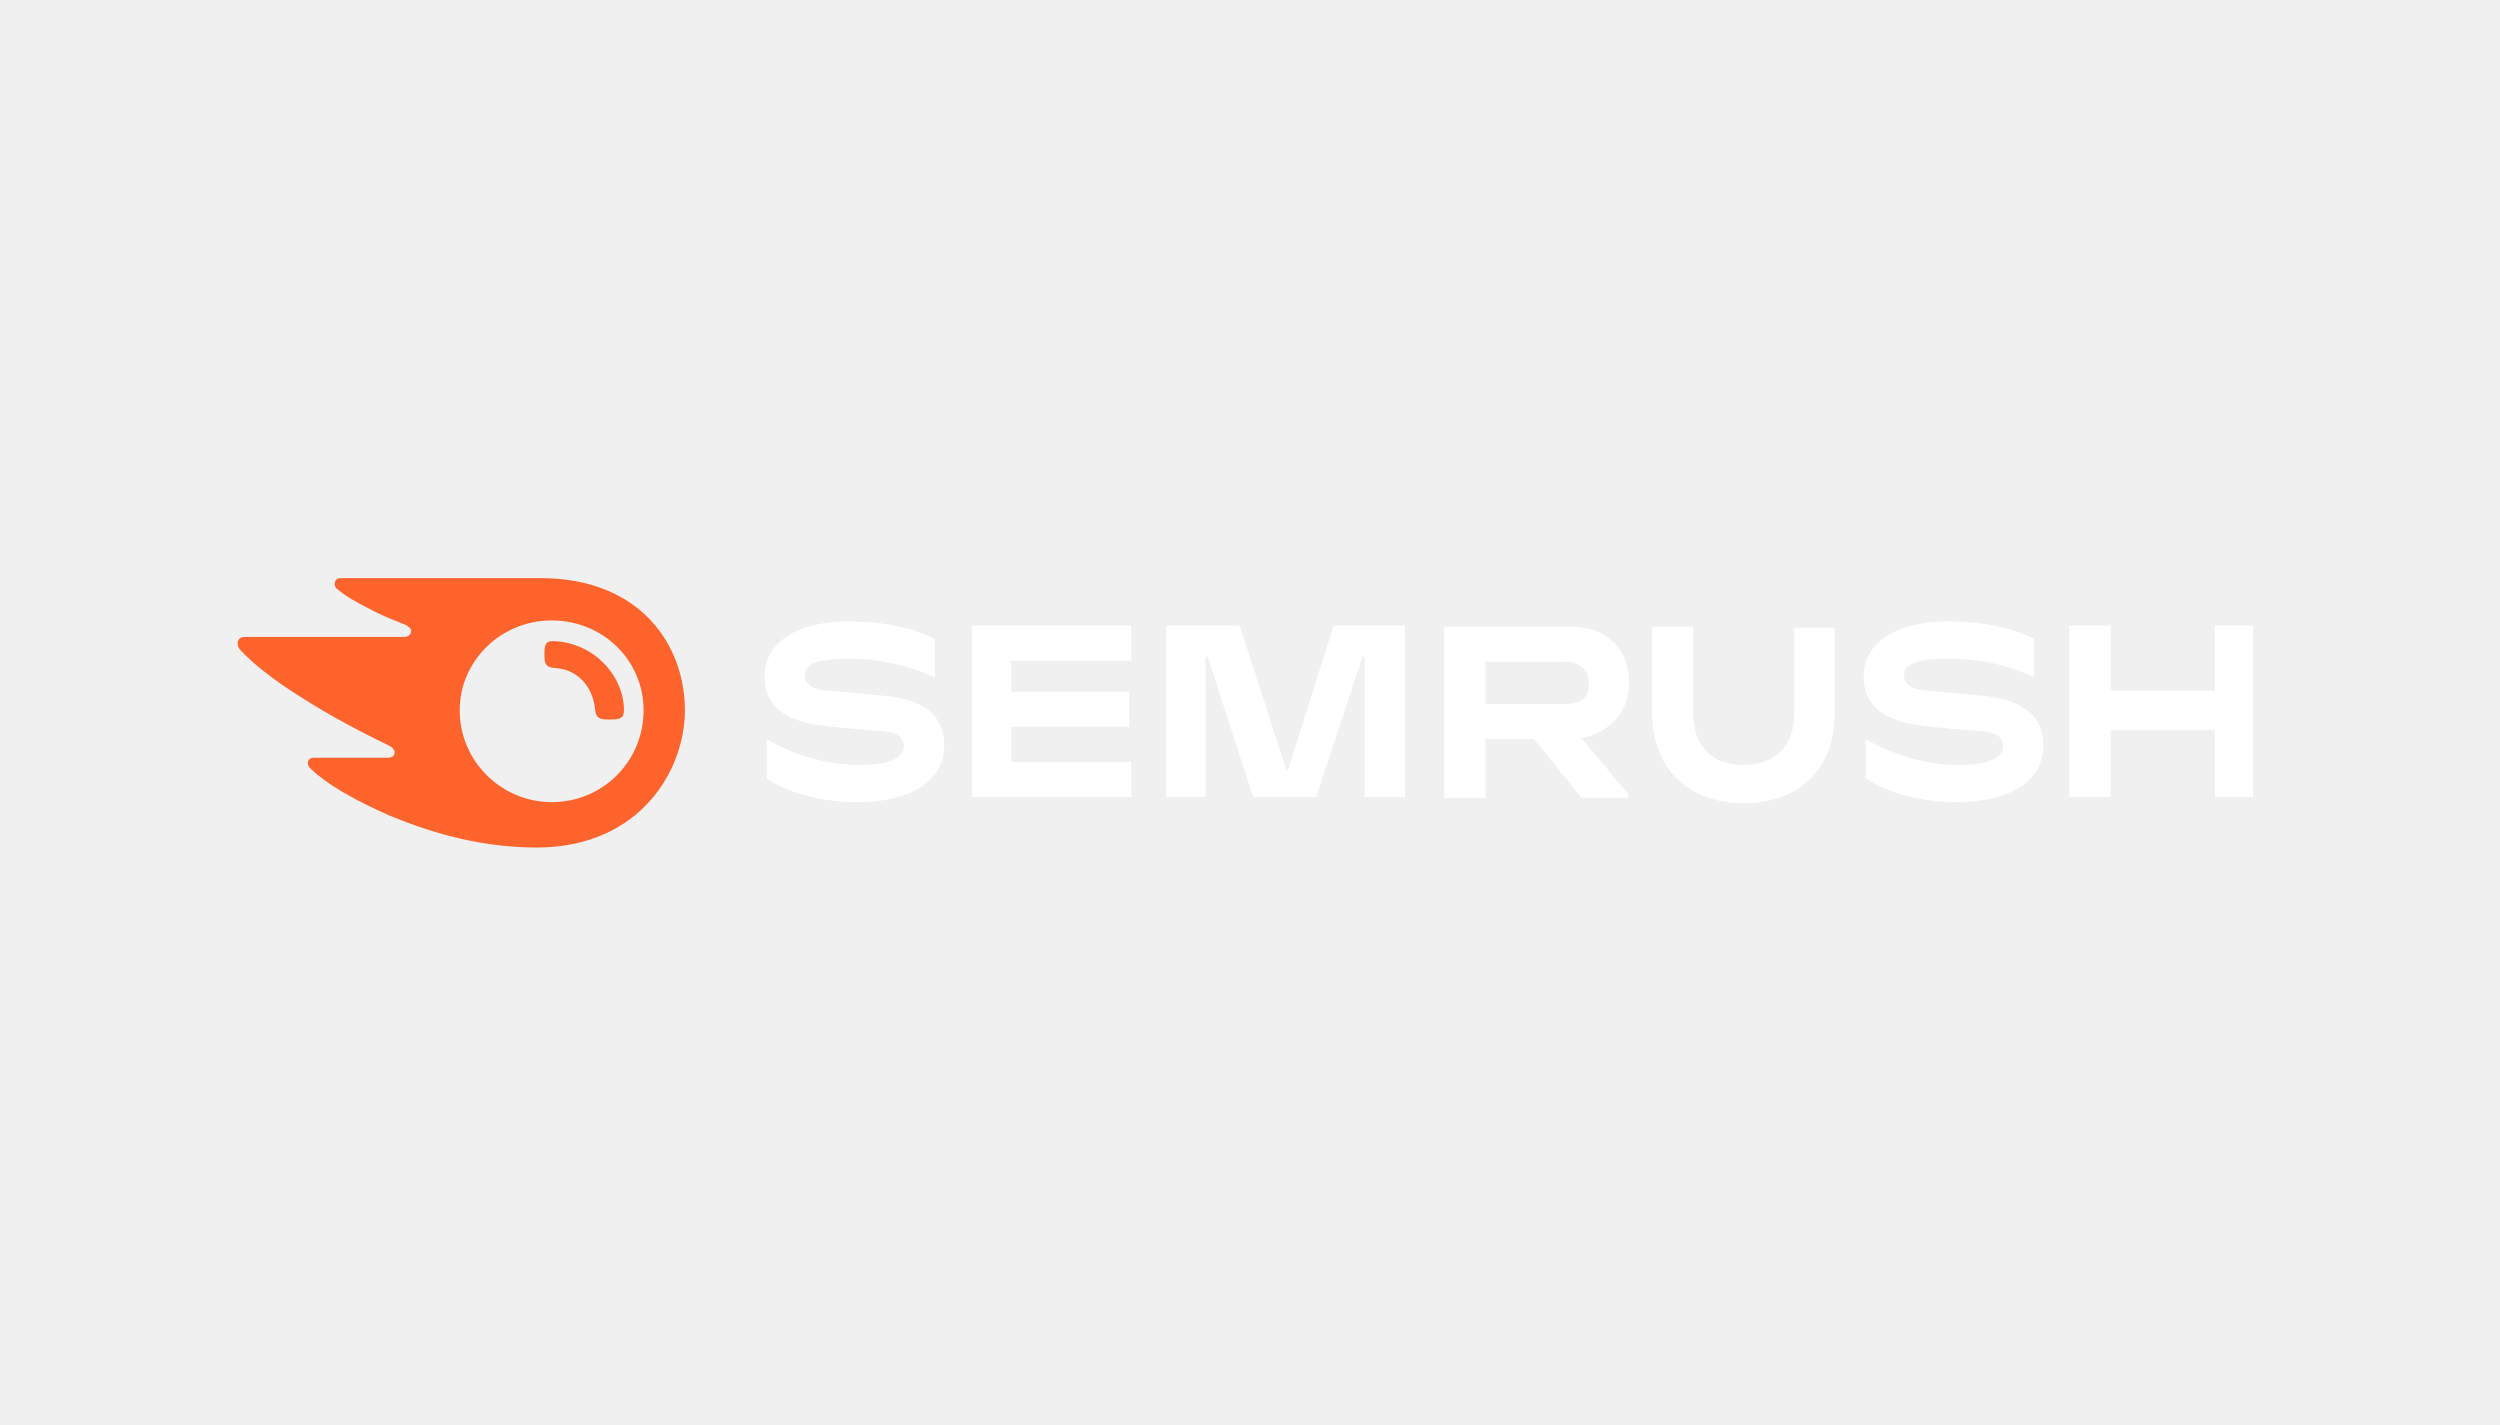
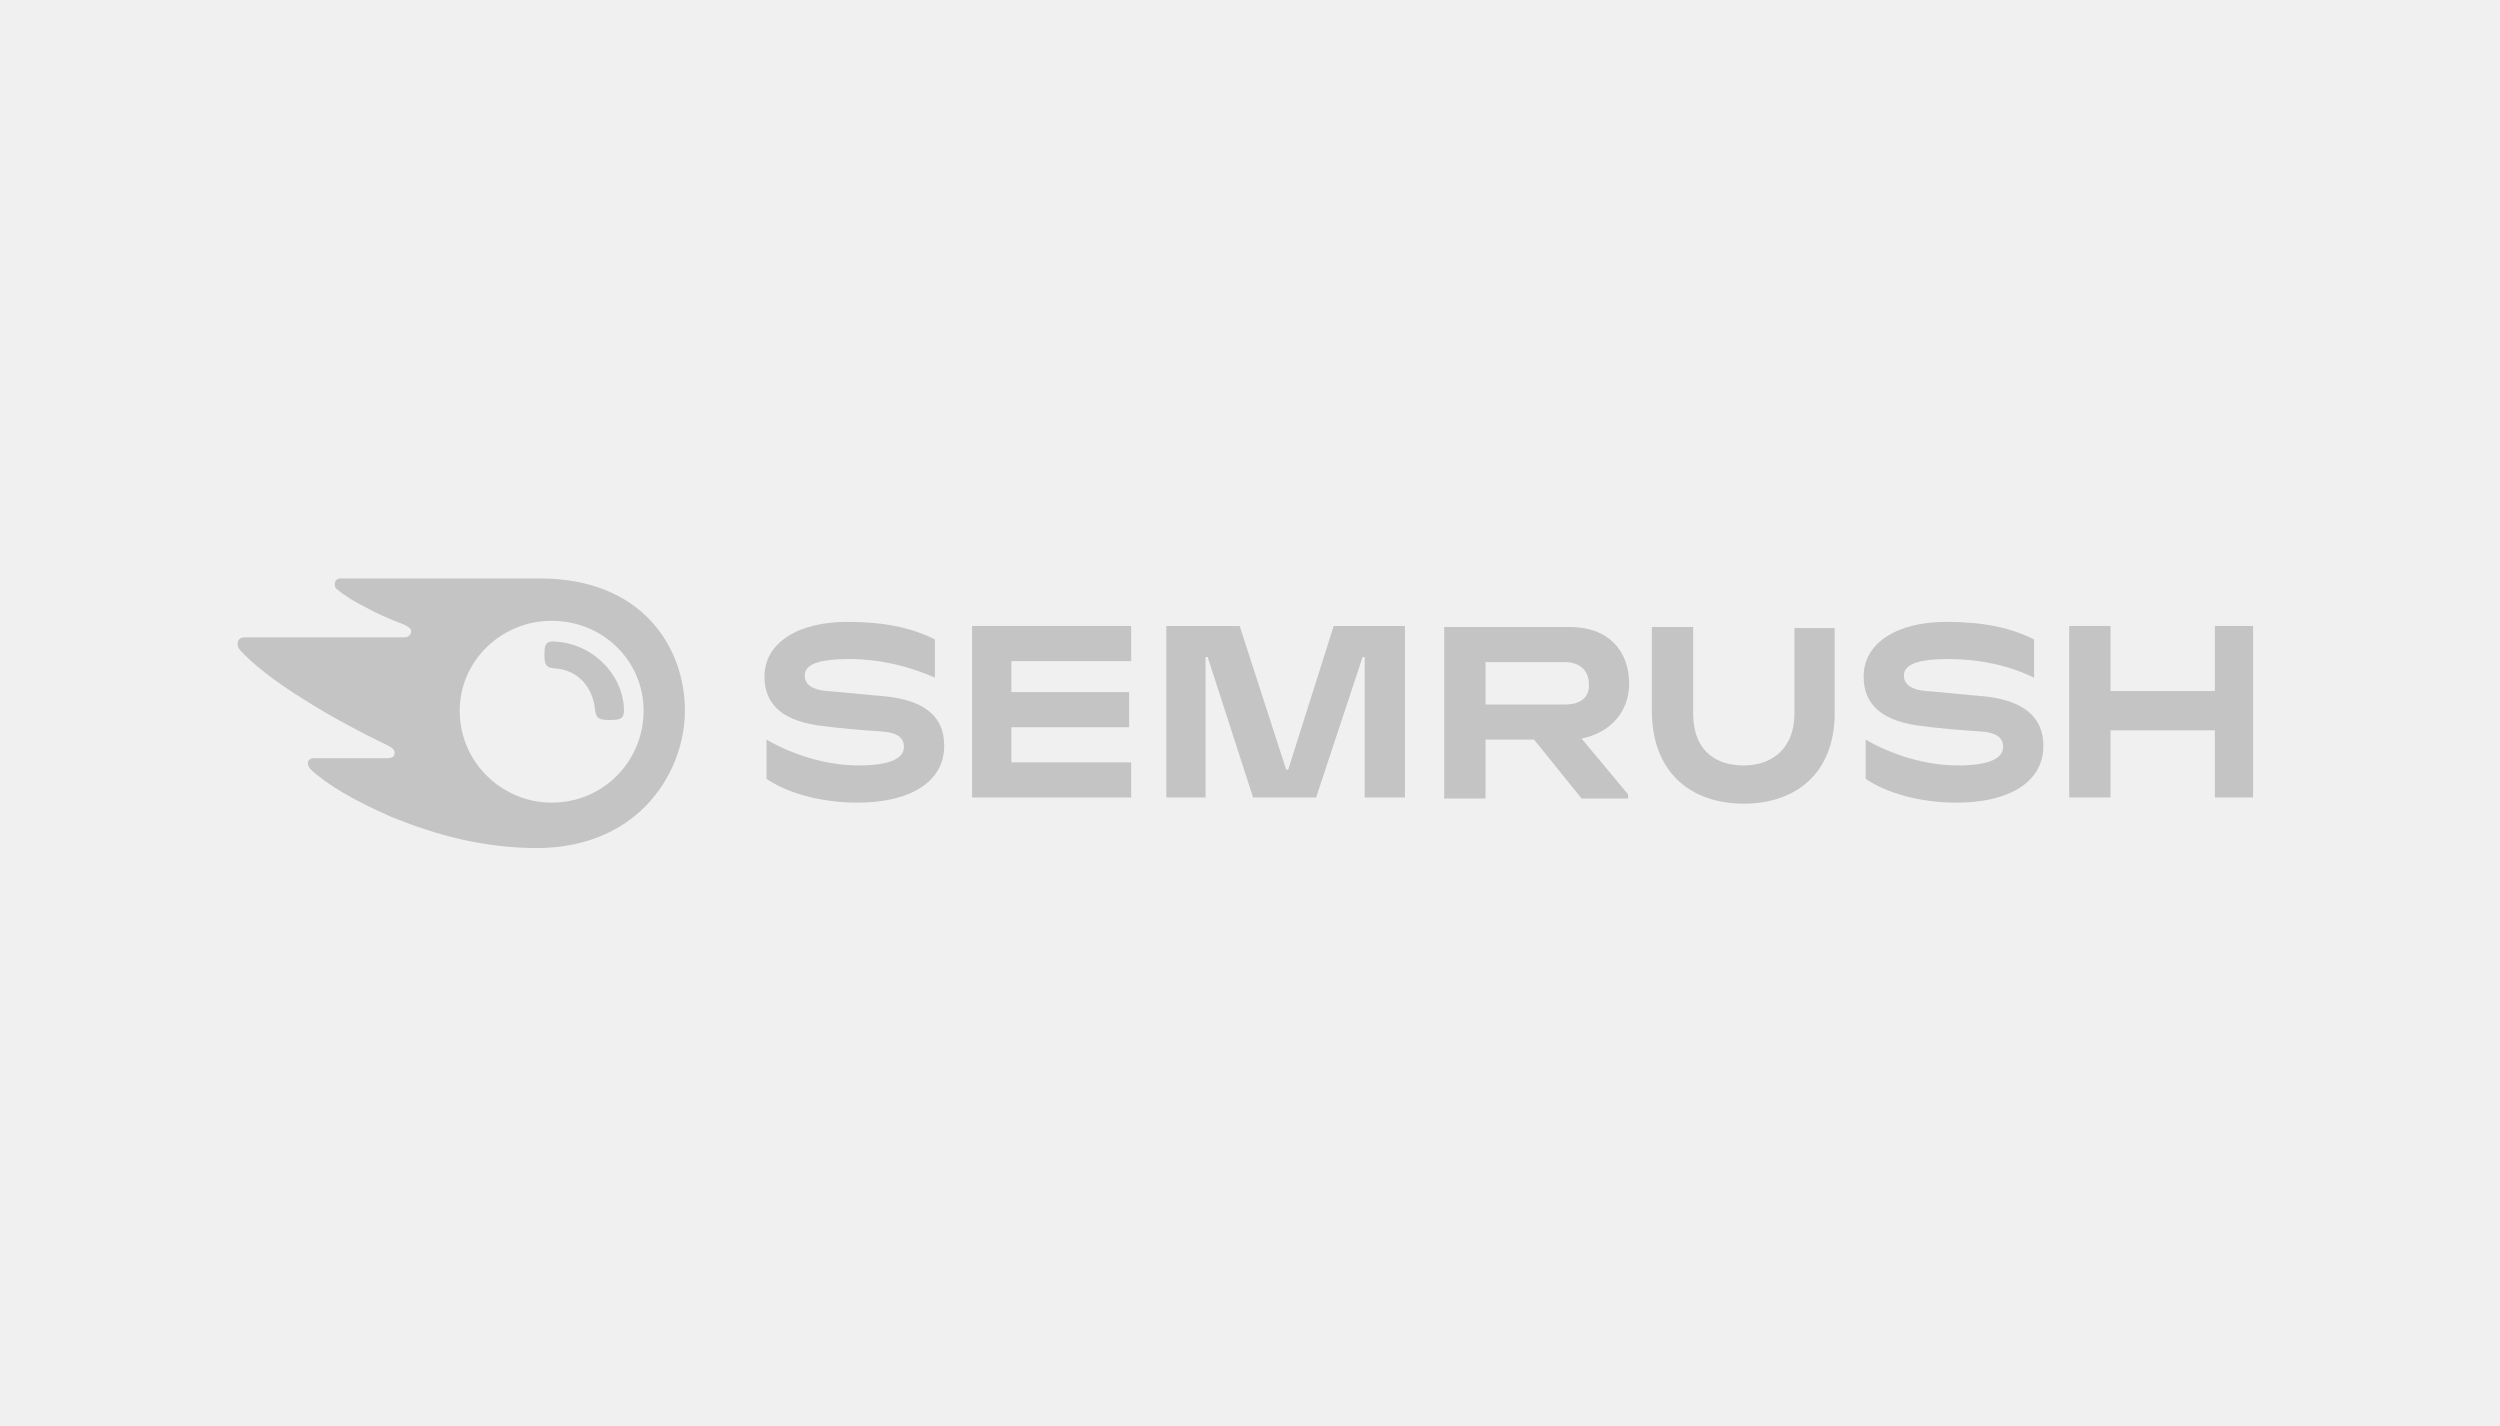
- <svg xmlns="http://www.w3.org/2000/svg" width="272" height="155" viewBox="0 0 272 155" fill="none">
-   <path d="M177.25 74.355C177.25 70.761 175.002 68.177 170.843 68.177H157.131V86.822H161.627V80.42H166.909L172.08 86.822H177.137V86.373L172.08 80.308C175.339 79.634 177.25 77.275 177.25 74.355ZM170.281 76.601H161.627V71.996H170.281C171.855 71.996 172.866 72.895 172.866 74.355C172.979 75.815 171.967 76.601 170.281 76.601Z" fill="white" />
-   <path d="M245.137 68.065H240.979V75.141H229.627V68.065H225.131V86.71H229.627V79.409H240.979V86.71H245.137V68.065Z" fill="white" />
-   <path d="M145.104 68.065L140.158 83.677H139.934L134.876 68.065H126.896V86.71H131.167V71.435H131.391L136.337 86.71H143.193L148.251 71.435H148.476V86.71H152.859V68.065H145.104Z" fill="white" />
-   <path d="M96.212 75.703C94.638 75.591 91.716 75.254 90.03 75.141C88.457 75.029 87.557 74.467 87.557 73.457C87.557 72.446 88.569 71.659 92.39 71.659C95.762 71.659 98.909 72.446 101.719 73.681V69.525C99.022 68.178 95.987 67.616 92.166 67.616C86.883 67.616 83.174 69.862 83.174 73.569C83.174 76.714 85.309 78.511 89.693 78.96C91.266 79.185 93.964 79.409 95.762 79.522C97.785 79.634 98.347 80.308 98.347 81.207C98.347 82.442 96.886 83.228 93.402 83.228C89.805 83.228 86.096 81.993 83.399 80.42V84.688C85.534 86.149 89.131 87.272 93.29 87.272C99.022 87.272 102.731 85.025 102.731 81.094C102.731 78.062 100.82 76.152 96.212 75.703Z" fill="white" />
-   <path d="M105.766 68.065V86.71H123.075V82.891H110.037V79.072H122.85V75.254H110.037V71.884H123.075V68.065H105.766Z" fill="white" />
-   <path d="M215.802 75.703C214.228 75.591 211.306 75.254 209.62 75.141C208.046 75.029 207.147 74.467 207.147 73.457C207.147 72.446 208.159 71.659 211.98 71.659C215.352 71.659 218.499 72.333 221.309 73.681V69.525C218.612 68.178 215.577 67.616 211.755 67.616C206.473 67.616 202.764 69.862 202.764 73.569C202.764 76.714 204.899 78.511 209.283 78.96C210.856 79.185 213.554 79.409 215.352 79.522C217.375 79.634 217.937 80.308 217.937 81.207C217.937 82.442 216.476 83.228 212.992 83.228C209.395 83.228 205.686 81.993 202.988 80.42V84.688C205.124 86.149 208.721 87.272 212.879 87.272C218.612 87.272 222.321 85.025 222.321 81.094C222.321 78.062 220.298 76.152 215.802 75.703Z" fill="white" />
-   <path d="M195.233 68.065V77.612C195.233 81.207 192.985 83.228 189.726 83.228C186.354 83.228 184.219 81.319 184.219 77.612V68.177H179.723V77.275C179.723 84.014 183.994 87.384 189.726 87.384C195.346 87.384 199.617 84.127 199.617 77.5V68.29H195.233V68.065Z" fill="white" />
-   <path d="M67.888 77.275C67.888 78.174 67.438 78.286 66.314 78.286C65.078 78.286 64.853 78.061 64.741 77.163C64.516 74.804 62.943 72.782 60.245 72.67C59.458 72.558 59.233 72.333 59.233 71.21C59.233 70.199 59.346 69.75 60.133 69.75C64.628 69.862 67.888 73.569 67.888 77.275ZM74.519 77.275C74.519 70.311 69.799 62.898 58.784 62.898H37.091C36.642 62.898 36.417 63.123 36.417 63.572C36.417 63.797 36.529 64.022 36.754 64.134C37.541 64.808 38.665 65.482 40.238 66.268C41.7 67.054 42.936 67.504 44.06 67.953C44.509 68.177 44.734 68.402 44.734 68.627C44.734 68.964 44.509 69.301 43.947 69.301H26.638C26.076 69.301 25.852 69.638 25.852 69.975C25.852 70.311 25.964 70.536 26.189 70.761C27.538 72.221 29.785 74.018 33.045 76.04C35.855 77.837 39.452 79.746 42.261 81.094C42.711 81.319 42.936 81.543 42.936 81.88C42.936 82.217 42.711 82.442 42.149 82.442H34.169C33.719 82.442 33.495 82.667 33.495 83.004C33.495 83.228 33.607 83.453 33.832 83.677C35.63 85.362 38.552 87.047 42.374 88.732C47.544 90.866 52.714 92.214 58.559 92.214C69.686 92.101 74.519 83.79 74.519 77.275ZM60.02 87.272C54.625 87.272 50.017 82.891 50.017 77.275C50.017 71.884 54.513 67.504 60.02 67.504C65.64 67.504 70.023 71.884 70.023 77.275C70.023 82.779 65.64 87.272 60.02 87.272Z" fill="#FF642D" />
+ <svg xmlns="http://www.w3.org/2000/svg" width="235" height="134" viewBox="0 0 235 134" fill="none">
+   <path d="M153.138 64.281C153.138 61.174 151.196 58.941 147.603 58.941H135.756V75.059H139.64V69.525H144.204L148.671 75.059H153.041V74.671L148.671 69.428C151.487 68.845 153.138 66.806 153.138 64.281ZM147.117 66.223H139.64V62.242H147.117C148.477 62.242 149.351 63.019 149.351 64.281C149.448 65.544 148.574 66.223 147.117 66.223Z" fill="#C4C4C4" />
+   <path d="M211.791 58.843H208.198V64.961H198.39V58.843H194.506V74.962H198.39V68.651H208.198V74.962H211.791V58.843Z" fill="#C4C4C4" />
+   <path d="M125.366 58.843L121.093 72.341H120.899L116.529 58.843H109.635V74.962H113.325V61.757H113.519L117.792 74.962H123.715L128.085 61.757H128.279V74.962H132.067V58.843H125.366Z" fill="#C4C4C4" />
+   <path d="M83.124 65.446C81.764 65.349 79.24 65.058 77.783 64.961C76.423 64.864 75.647 64.378 75.647 63.504C75.647 62.63 76.52 61.951 79.822 61.951C82.735 61.951 85.454 62.63 87.882 63.699V60.106C85.552 58.941 82.93 58.455 79.628 58.455C75.064 58.455 71.859 60.397 71.859 63.602C71.859 66.32 73.704 67.874 77.492 68.262C78.851 68.457 81.182 68.651 82.735 68.748C84.483 68.845 84.969 69.427 84.969 70.204C84.969 71.272 83.707 71.952 80.696 71.952C77.589 71.952 74.384 70.884 72.054 69.525V73.215C73.899 74.477 77.006 75.448 80.599 75.448C85.552 75.448 88.756 73.506 88.756 70.107C88.756 67.486 87.105 65.835 83.124 65.446Z" fill="#C4C4C4" />
+   <path d="M91.378 58.843V74.962H106.332V71.661H95.068V68.359H106.138V65.058H95.068V62.145H106.332V58.843H91.378Z" fill="#C4C4C4" />
+   <path d="M186.446 65.446C185.087 65.349 182.562 65.058 181.105 64.961C179.746 64.864 178.969 64.378 178.969 63.504C178.969 62.63 179.843 61.951 183.144 61.951C186.058 61.951 188.777 62.533 191.204 63.699V60.106C188.874 58.941 186.252 58.455 182.95 58.455C178.386 58.455 175.182 60.397 175.182 63.602C175.182 66.32 177.027 67.874 180.814 68.262C182.173 68.457 184.504 68.651 186.058 68.748C187.806 68.845 188.291 69.427 188.291 70.204C188.291 71.272 187.029 71.952 184.018 71.952C180.911 71.952 177.706 70.884 175.376 69.525V73.215C177.221 74.477 180.328 75.448 183.921 75.448C188.874 75.448 192.078 73.506 192.078 70.107C192.078 67.486 190.33 65.835 186.446 65.446Z" fill="#C4C4C4" />
+   <path d="M168.675 58.843V67.097C168.675 70.204 166.733 71.952 163.917 71.952C161.004 71.952 159.159 70.302 159.159 67.097V58.941H155.274V66.806C155.274 72.632 158.965 75.545 163.917 75.545C168.772 75.545 172.462 72.729 172.462 67V59.038H168.675V58.843Z" fill="#C4C4C4" />
+   <path d="M58.653 66.806C58.653 67.582 58.265 67.68 57.294 67.68C56.225 67.68 56.031 67.485 55.934 66.709C55.74 64.669 54.38 62.922 52.05 62.825C51.37 62.727 51.176 62.533 51.176 61.562C51.176 60.688 51.273 60.3 51.953 60.3C55.837 60.397 58.653 63.601 58.653 66.806ZM64.382 66.806C64.382 60.785 60.304 54.377 50.787 54.377H32.046C31.657 54.377 31.463 54.571 31.463 54.959C31.463 55.154 31.56 55.348 31.754 55.445C32.434 56.027 33.405 56.61 34.765 57.29C36.027 57.969 37.095 58.358 38.066 58.746C38.455 58.941 38.649 59.135 38.649 59.329C38.649 59.62 38.455 59.911 37.969 59.911H23.015C22.529 59.911 22.335 60.203 22.335 60.494C22.335 60.785 22.432 60.98 22.626 61.174C23.792 62.436 25.734 63.99 28.55 65.738C30.977 67.291 34.085 68.942 36.513 70.107C36.901 70.301 37.095 70.496 37.095 70.787C37.095 71.078 36.901 71.272 36.416 71.272H29.521C29.133 71.272 28.938 71.467 28.938 71.758C28.938 71.952 29.035 72.146 29.23 72.341C30.783 73.797 33.308 75.254 36.61 76.71C41.077 78.555 45.544 79.72 50.593 79.72C60.207 79.623 64.382 72.438 64.382 66.806ZM51.856 75.448C47.194 75.448 43.213 71.661 43.213 66.806C43.213 62.145 47.097 58.358 51.856 58.358C56.711 58.358 60.498 62.145 60.498 66.806C60.498 71.564 56.711 75.448 51.856 75.448Z" fill="#C4C4C4" />
</svg>
